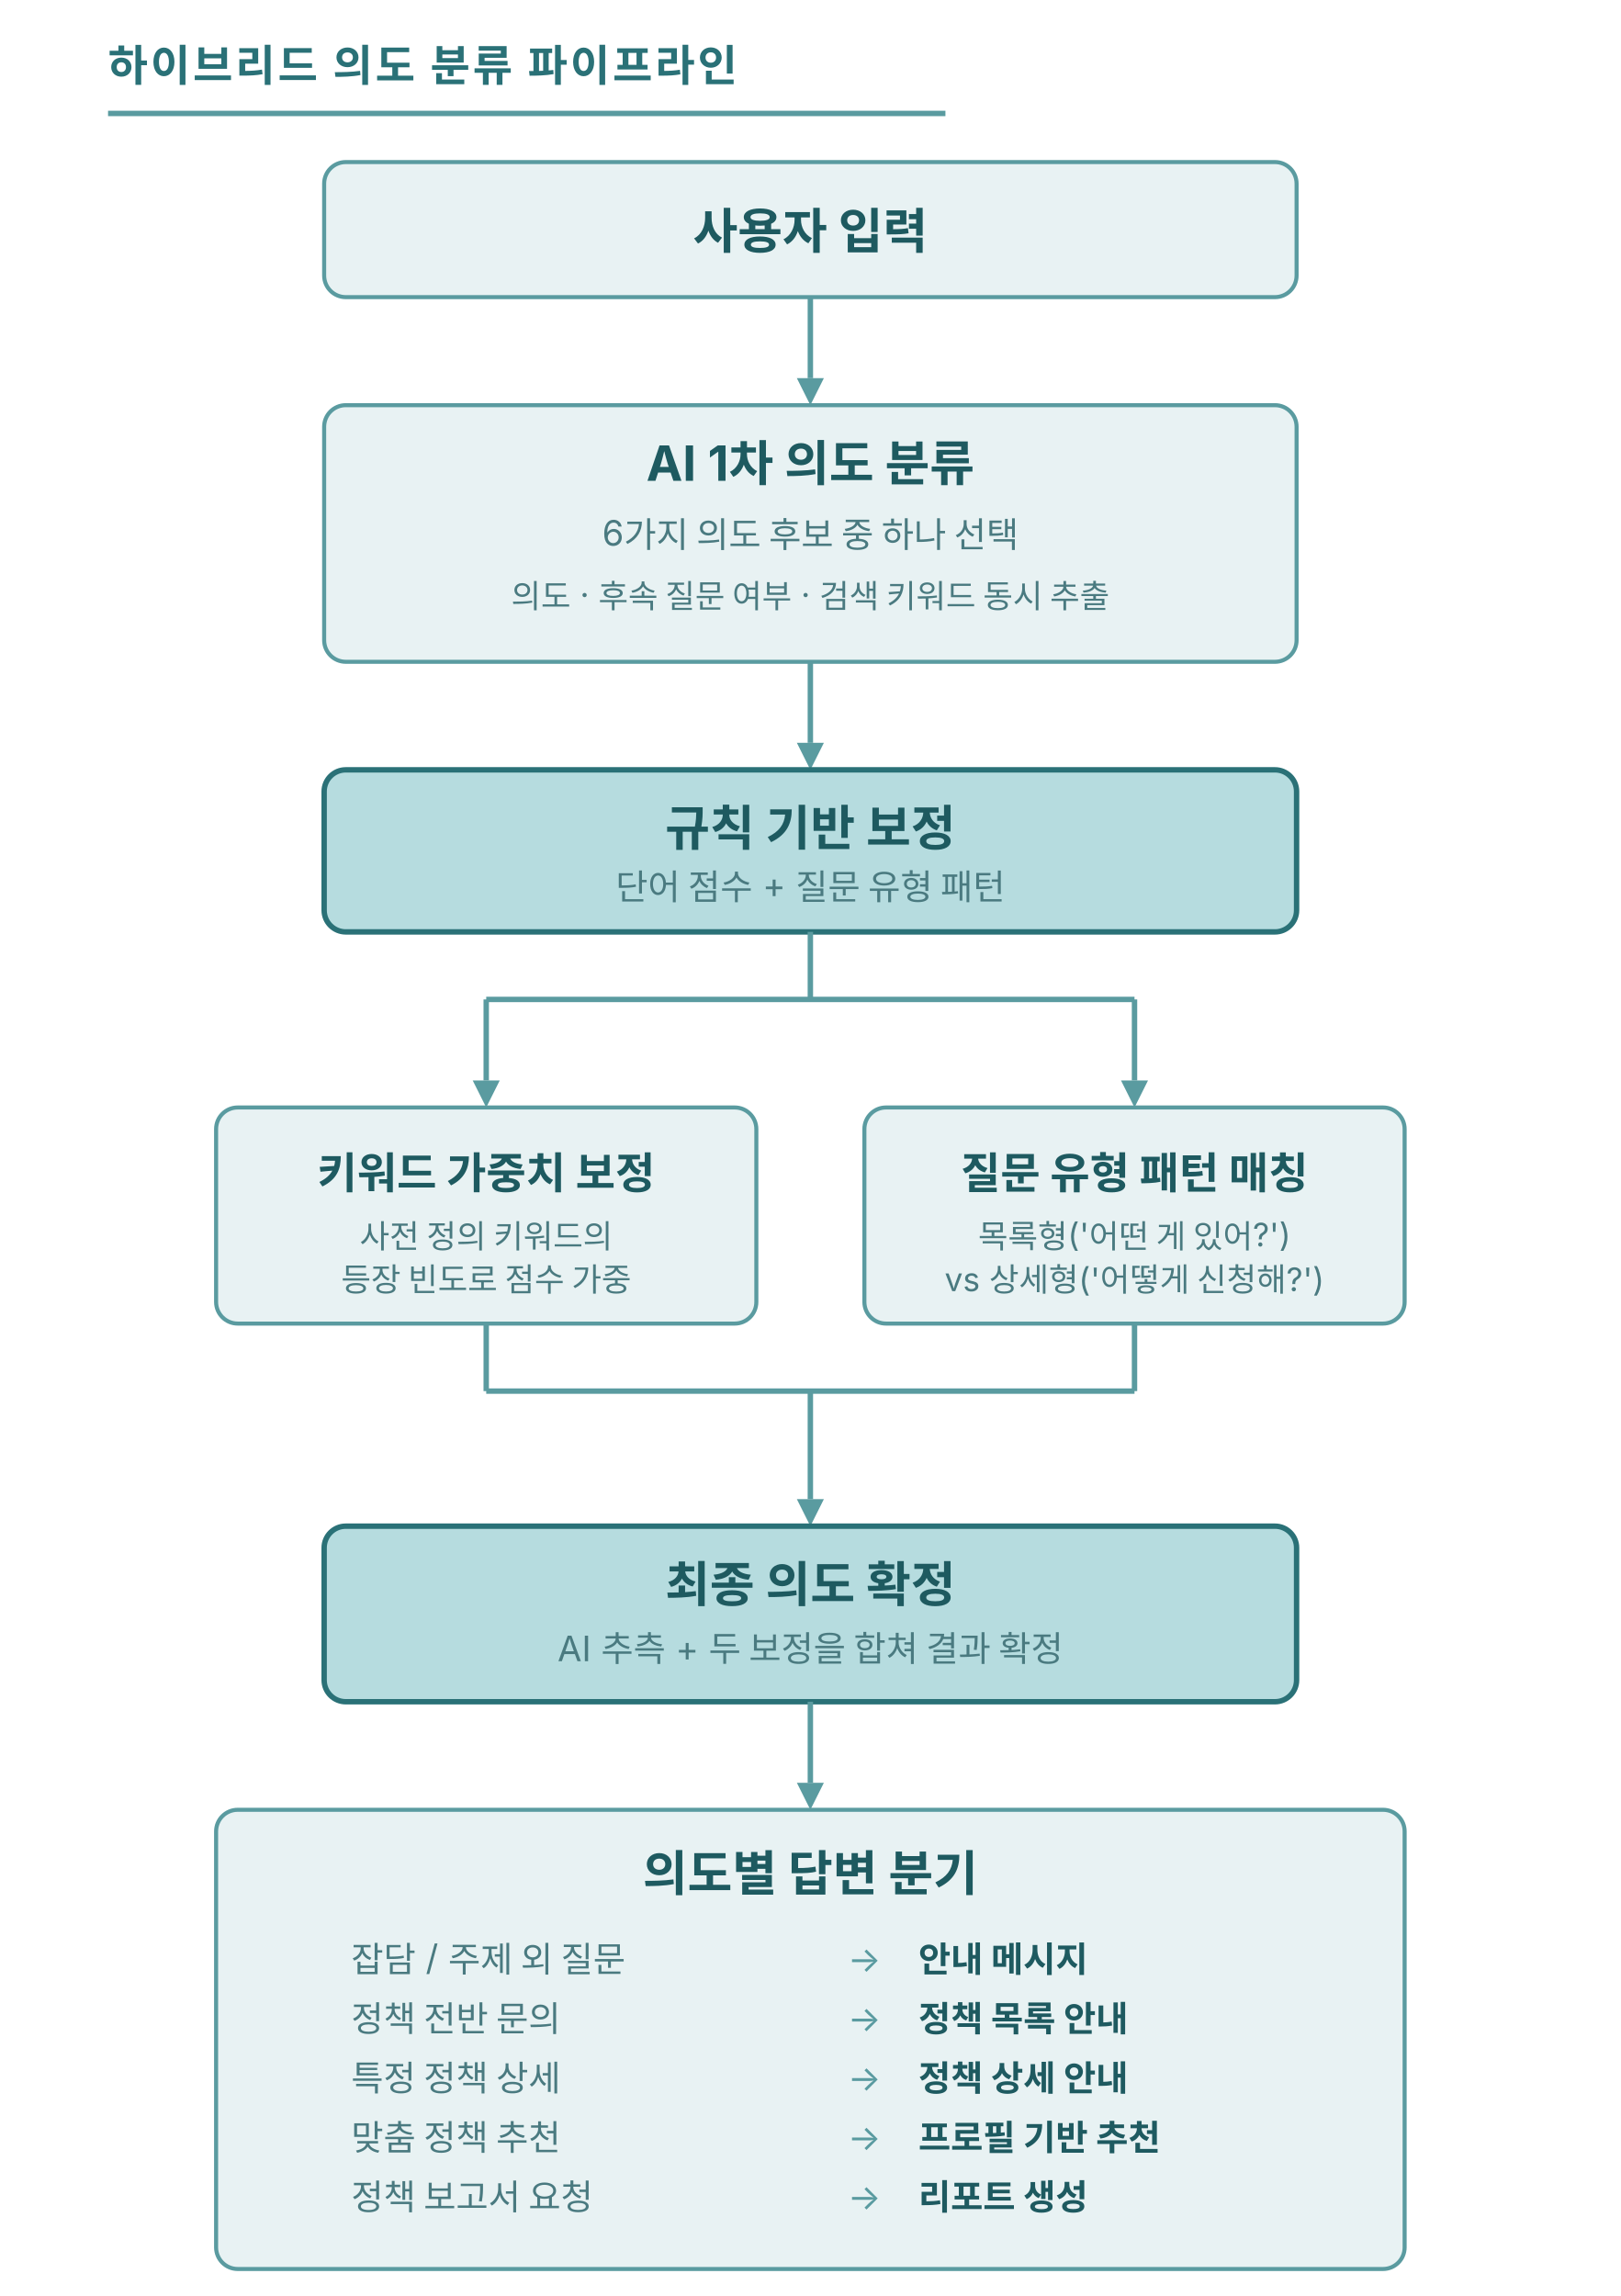
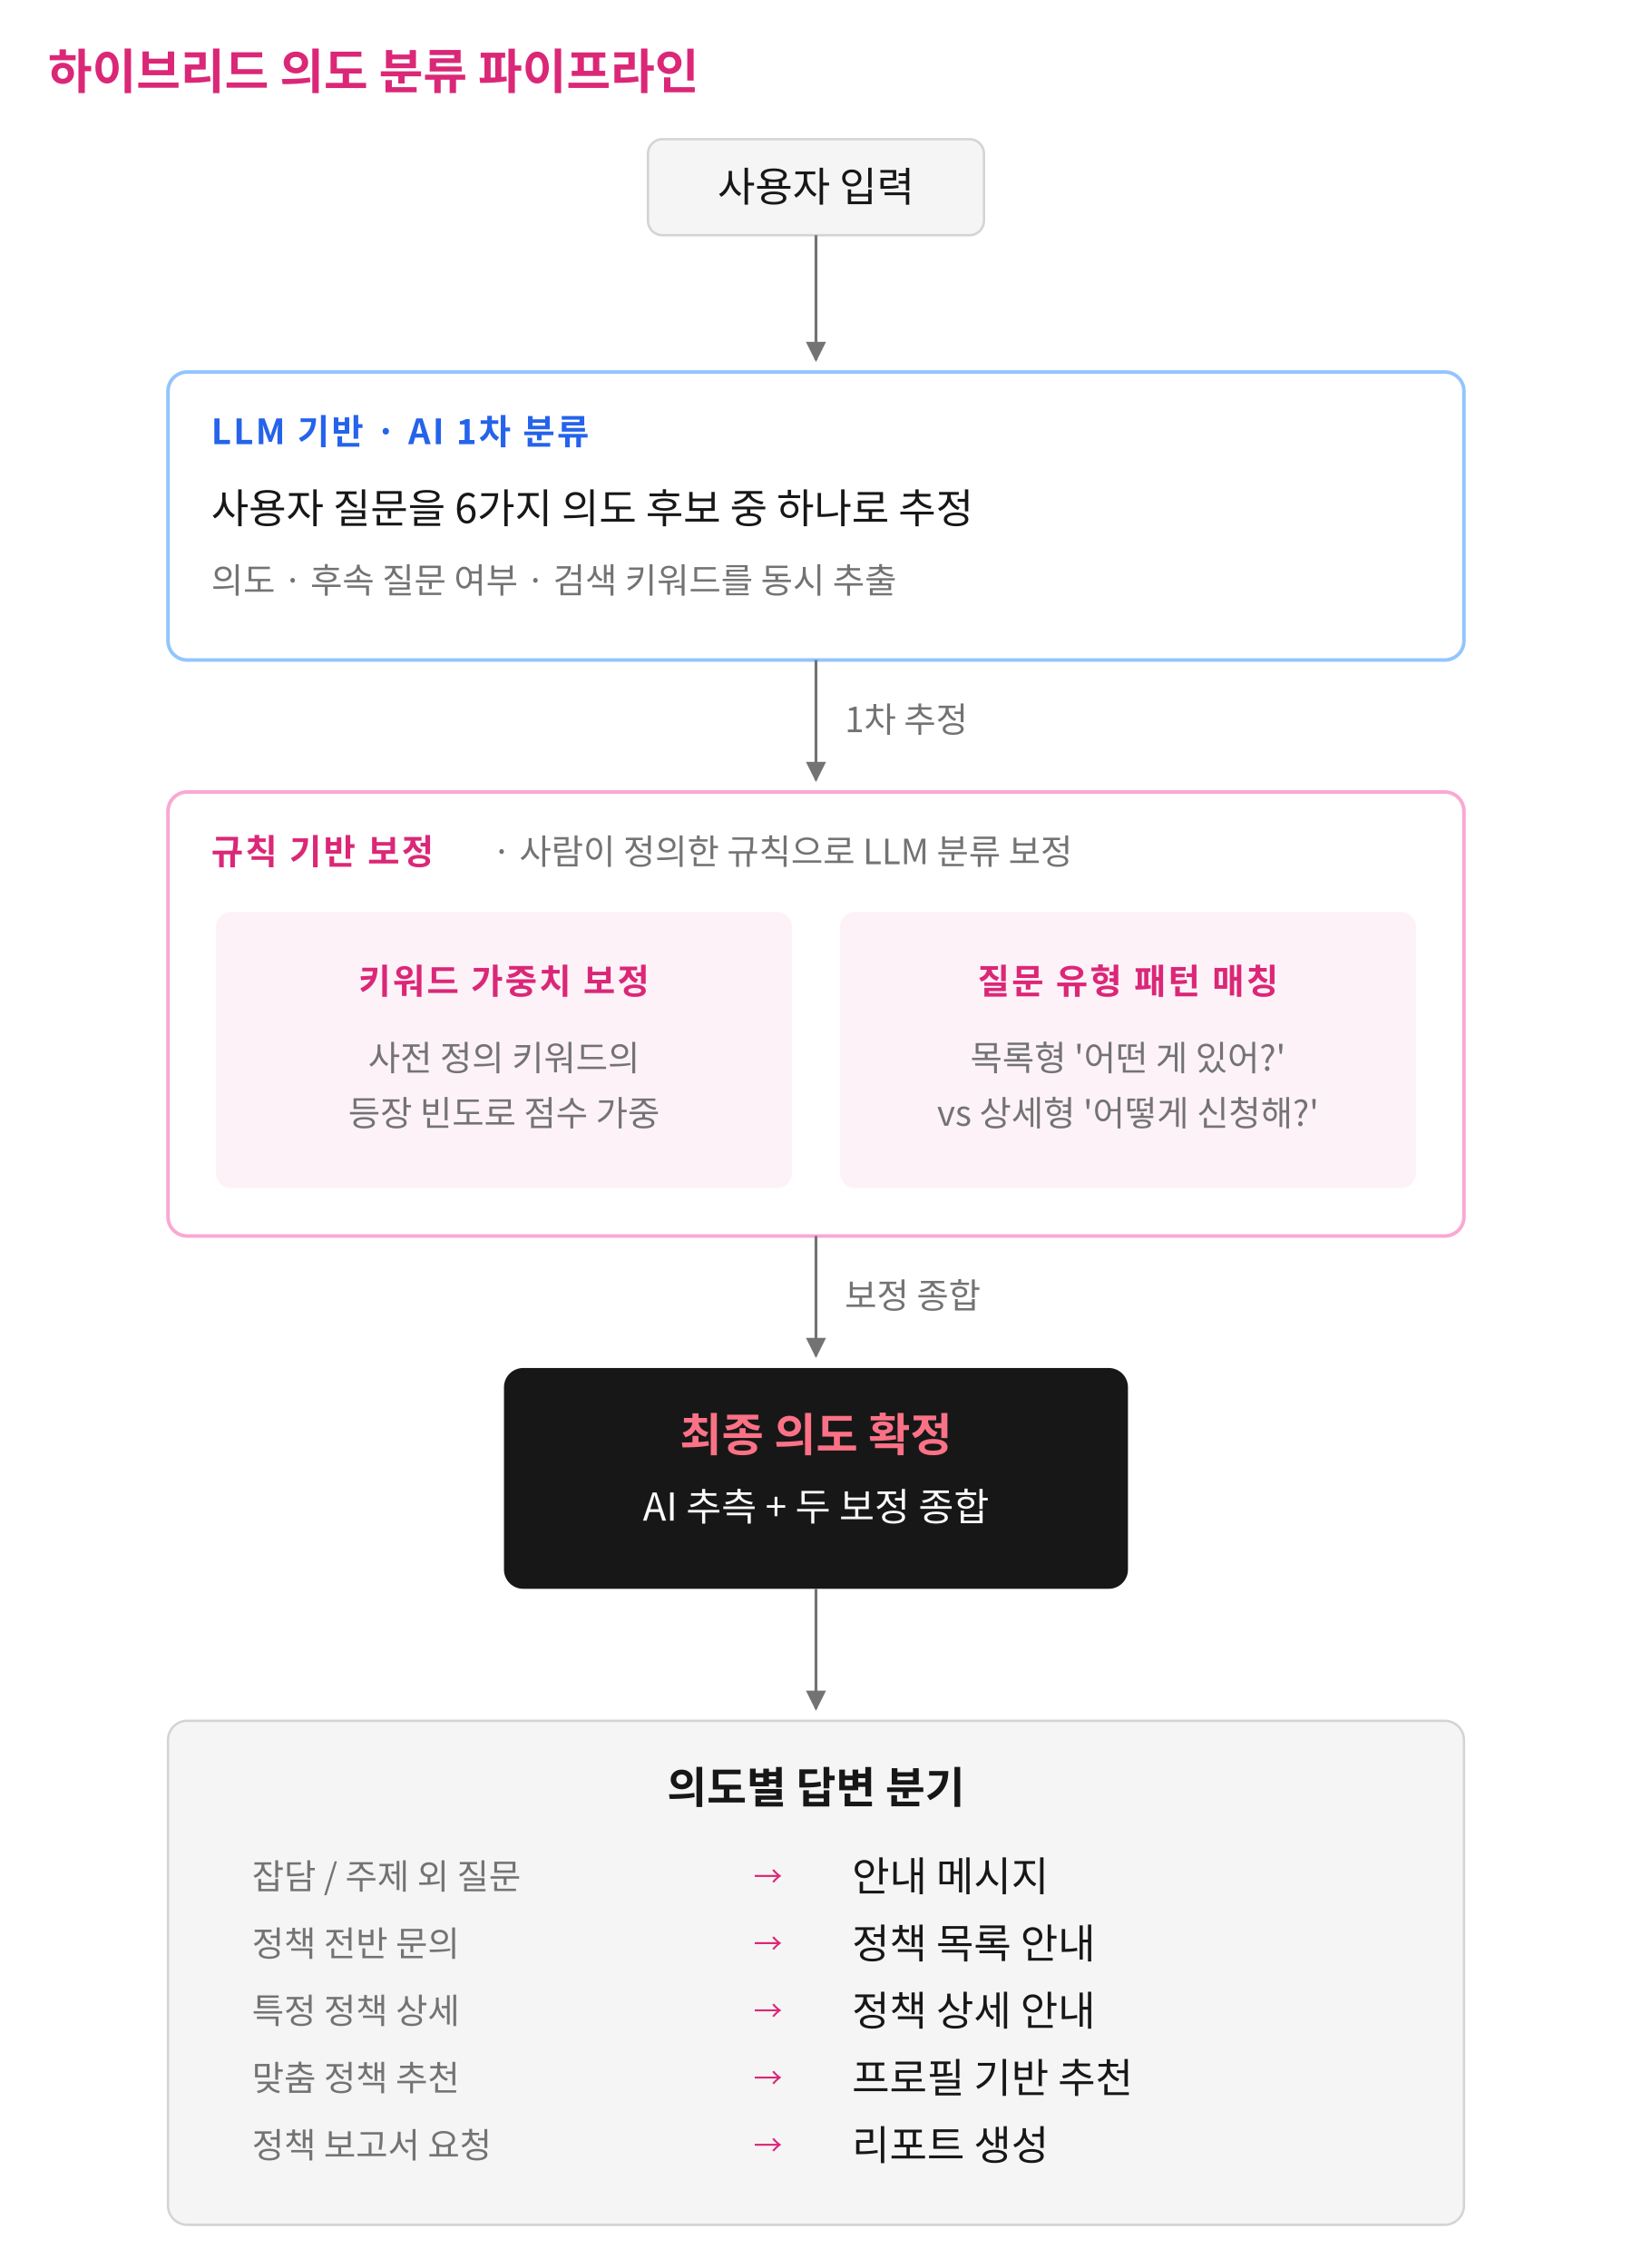
- <svg xmlns="http://www.w3.org/2000/svg" viewBox="0 0 600 850" font-family="Pretendard, system-ui, -apple-system, 'Segoe UI', 'Noto Sans KR', sans-serif">
+ <svg xmlns="http://www.w3.org/2000/svg" viewBox="0 0 680 945" font-family="ui-sans-serif, system-ui, -apple-system, 'Apple SD Gothic Neo', 'Malgun Gothic', 'Noto Sans CJK KR', sans-serif">
  <style>
-     .t-main { fill: #1E5A60; font-weight: 700; }
-     .t-sub { fill: #4A7A80; }
-     .t-accent { fill: #2A7177; font-weight: 700; letter-spacing: 1px; }
-     .line { stroke: #5A9BA0; stroke-width: 2; fill: none; }
-     .box { fill: #E8F2F3; stroke: #5A9BA0; stroke-width: 1.5; }
-     .box-strong { fill: #B6DCDF; stroke: #2A7177; stroke-width: 2; }
-     .arrow { fill: #5A9BA0; }
+     text { dominant-baseline: middle; }
+     .title { font-size: 20px; font-weight: 700; }
+     .heading { font-size: 18px; font-weight: 700; fill: #171717; }
+     .body { font-size: 17px; fill: #171717; }
+     .muted { font-size: 14.5px; fill: #737373; }
+     .label { font-size: 14.5px; font-weight: 700; letter-spacing: 0.06em; }
+     .pink-fg { fill: #db2777; }
+     .blue-fg { fill: #2563eb; }
+     .title-fg { fill: #db2777; }
+     .box { fill: #f5f5f5; stroke: #d4d4d4; stroke-width: 1; }
+     .stroke-pink { fill: none; stroke: #f9a8d4; stroke-width: 1.5; }
+     .stroke-blue { fill: none; stroke: #93c5fd; stroke-width: 1.5; }
+     .fill-pink { fill: #fdf2f8; stroke: none; }
+     .fill-blue { fill: #eff6ff; stroke: none; }
+     .vote-bg { fill: #171717; }
+     .vote-title { font-size: 19px; font-weight: 700; fill: #fb7185; }
+     .vote-text { font-size: 16px; fill: #fafafa; }
+     .line { fill: none; stroke: #737373; stroke-width: 1.2; }
+     .arrow-fill { fill: #737373; }
+ 
    @media (prefers-color-scheme: dark) {
-       .t-main { fill: #9DDDE2; }
-       .t-sub { fill: #6FB5BB; }
-       .t-accent { fill: #9DDDE2; }
-       .line { stroke: #6FB5BB; }
-       .box { fill: rgba(111, 181, 187, 0.12); stroke: #6FB5BB; }
-       .box-strong { fill: rgba(111, 181, 187, 0.28); stroke: #9DDDE2; }
-       .arrow { fill: #6FB5BB; }
+       .heading { fill: #fafafa; }
+       .body { fill: #fafafa; }
+       .muted { fill: #a3a3a3; }
+       .box { fill: #262626; stroke: #525252; }
+       .stroke-pink { stroke: #f472b6; }
+       .stroke-blue { stroke: #60a5fa; }
+       .fill-pink { fill: rgba(244,114,182,0.12); }
+       .fill-blue { fill: rgba(96,165,250,0.12); }
+       .vote-bg { fill: #fafafa; }
+       .vote-title { fill: #be185d; }
+       .vote-text { fill: #171717; }
+       .line { stroke: #a3a3a3; }
+       .arrow-fill { fill: #a3a3a3; }
+       .pink-fg { fill: #f472b6; }
+       .blue-fg { fill: #60a5fa; }
+       .title-fg { fill: #f472b6; }
    }
  </style>
-   <text x="40" y="30" font-size="16" class="t-accent">하이브리드 의도 분류 파이프라인</text>
-   <line x1="40" y1="42" x2="350" y2="42" class="line" />
-   <rect x="120" y="60" width="360" height="50" rx="8" class="box" />
-   <text x="300" y="92" text-anchor="middle" font-size="18" class="t-main">사용자 입력</text>
-   <line x1="300" y1="110" x2="300" y2="140" class="line" />
-   <polygon points="295,140 305,140 300,150" class="arrow" />
-   <rect x="120" y="150" width="360" height="95" rx="8" class="box" />
-   <text x="300" y="178" text-anchor="middle" font-size="18" class="t-main">AI 1차 의도 분류</text>
-   <text x="300" y="202" text-anchor="middle" font-size="13" class="t-sub">6가지 의도 후보 중 하나 선택</text>
-   <text x="300" y="225" text-anchor="middle" font-size="12" class="t-sub">의도 · 후속 질문 여부 · 검색 키워드 동시 추출</text>
-   <line x1="300" y1="245" x2="300" y2="275" class="line" />
-   <polygon points="295,275 305,275 300,285" class="arrow" />
-   <rect x="120" y="285" width="360" height="60" rx="8" class="box-strong" />
-   <text x="300" y="313" text-anchor="middle" font-size="18" class="t-main">규칙 기반 보정</text>
-   <text x="300" y="333" text-anchor="middle" font-size="13" class="t-sub">단어 점수 + 질문 유형 패턴</text>
-   <line x1="300" y1="345" x2="300" y2="370" class="line" />
-   <line x1="180" y1="370" x2="420" y2="370" class="line" />
-   <line x1="180" y1="370" x2="180" y2="400" class="line" />
-   <polygon points="175,400 185,400 180,410" class="arrow" />
-   <line x1="420" y1="370" x2="420" y2="400" class="line" />
-   <polygon points="415,400 425,400 420,410" class="arrow" />
-   <rect x="80" y="410" width="200" height="80" rx="8" class="box" />
-   <text x="180" y="440" text-anchor="middle" font-size="16" class="t-main">키워드 가중치 보정</text>
-   <text x="180" y="462" text-anchor="middle" font-size="12" class="t-sub">사전 정의 키워드의</text>
-   <text x="180" y="478" text-anchor="middle" font-size="12" class="t-sub">등장 빈도로 점수 가중</text>
-   <rect x="320" y="410" width="200" height="80" rx="8" class="box" />
-   <text x="420" y="440" text-anchor="middle" font-size="16" class="t-main">질문 유형 패턴 매칭</text>
-   <text x="420" y="462" text-anchor="middle" font-size="12" class="t-sub">목록형('어떤 게 있어?')</text>
-   <text x="420" y="478" text-anchor="middle" font-size="12" class="t-sub">vs 상세형('어떻게 신청해?')</text>
-   <line x1="180" y1="490" x2="180" y2="515" class="line" />
-   <line x1="420" y1="490" x2="420" y2="515" class="line" />
-   <line x1="180" y1="515" x2="420" y2="515" class="line" />
-   <line x1="300" y1="515" x2="300" y2="555" class="line" />
-   <polygon points="295,555 305,555 300,565" class="arrow" />
-   <rect x="120" y="565" width="360" height="65" rx="8" class="box-strong" />
-   <text x="300" y="593" text-anchor="middle" font-size="18" class="t-main">최종 의도 확정</text>
-   <text x="300" y="615" text-anchor="middle" font-size="13" class="t-sub">AI 추측 + 두 보정을 합쳐 결과 확정</text>
-   <line x1="300" y1="630" x2="300" y2="660" class="line" />
-   <polygon points="295,660 305,660 300,670" class="arrow" />
-   <rect x="80" y="670" width="440" height="170" rx="8" class="box" />
-   <text x="300" y="700" text-anchor="middle" font-size="18" class="t-main">의도별 답변 분기</text>
-   <g font-size="13">
-     <text x="130" y="730" class="t-sub">잡담 / 주제 외 질문</text>
-     <text x="320" y="730" text-anchor="middle" class="arrow">→</text>
-     <text x="340" y="730" class="t-main">안내 메시지</text>
-     <text x="130" y="752" class="t-sub">정책 전반 문의</text>
-     <text x="320" y="752" text-anchor="middle" class="arrow">→</text>
-     <text x="340" y="752" class="t-main">정책 목록 안내</text>
-     <text x="130" y="774" class="t-sub">특정 정책 상세</text>
-     <text x="320" y="774" text-anchor="middle" class="arrow">→</text>
-     <text x="340" y="774" class="t-main">정책 상세 안내</text>
-     <text x="130" y="796" class="t-sub">맞춤 정책 추천</text>
-     <text x="320" y="796" text-anchor="middle" class="arrow">→</text>
-     <text x="340" y="796" class="t-main">프로필 기반 추천</text>
-     <text x="130" y="818" class="t-sub">정책 보고서 요청</text>
-     <text x="320" y="818" text-anchor="middle" class="arrow">→</text>
-     <text x="340" y="818" class="t-main">리포트 생성</text>
+   <defs>
+     <marker id="arrowhead" viewBox="0 0 10 10" refX="9" refY="5" markerWidth="7" markerHeight="7" orient="auto-start-reverse">
+       <path d="M 0 0 L 10 5 L 0 10 z" class="arrow-fill" />
+     </marker>
+   </defs>
+   <text x="20" y="30" class="title title-fg">하이브리드 의도 분류 파이프라인</text>
+   <rect x="270" y="58" width="140" height="40" rx="6" class="box" />
+   <text x="340" y="78" text-anchor="middle" class="body">사용자 입력</text>
+   <line x1="340" y1="98" x2="340" y2="150" class="line" marker-end="url(#arrowhead)" />
+   <rect x="70" y="155" width="540" height="120" rx="8" class="stroke-blue" />
+   <text x="88" y="180" class="label blue-fg">LLM 기반 · AI 1차 분류</text>
+   <text x="88" y="212" class="body">사용자 질문을 6가지 의도 후보 중 하나로 추정</text>
+   <text x="88" y="242" class="muted">의도 · 후속 질문 여부 · 검색 키워드를 동시 추출</text>
+   <line x1="340" y1="275" x2="340" y2="325" class="line" marker-end="url(#arrowhead)" />
+   <text x="352" y="300" class="muted">1차 추정</text>
+   <rect x="70" y="330" width="540" height="185" rx="8" class="stroke-pink" />
+   <text x="88" y="355" class="label pink-fg">규칙 기반 보정</text>
+   <text x="205" y="355" class="muted">· 사람이 정의한 규칙으로 LLM 분류 보정</text>
+   <rect x="90" y="380" width="240" height="115" rx="6" class="fill-pink" />
+   <text x="210" y="409" text-anchor="middle" class="label pink-fg">키워드 가중치 보정</text>
+   <text x="210" y="441" text-anchor="middle" class="muted">사전 정의 키워드의</text>
+   <text x="210" y="464" text-anchor="middle" class="muted">등장 빈도로 점수 가중</text>
+   <rect x="350" y="380" width="240" height="115" rx="6" class="fill-pink" />
+   <text x="470" y="409" text-anchor="middle" class="label pink-fg">질문 유형 패턴 매칭</text>
+   <text x="470" y="441" text-anchor="middle" class="muted">목록형 '어떤 게 있어?'</text>
+   <text x="470" y="464" text-anchor="middle" class="muted">vs 상세형 '어떻게 신청해?'</text>
+   <line x1="340" y1="515" x2="340" y2="565" class="line" marker-end="url(#arrowhead)" />
+   <text x="352" y="540" class="muted">보정 종합</text>
+   <rect x="210" y="570" width="260" height="92" rx="8" class="vote-bg" />
+   <text x="340" y="598" text-anchor="middle" class="vote-title">최종 의도 확정</text>
+   <text x="340" y="628" text-anchor="middle" class="vote-text">AI 추측 + 두 보정 종합</text>
+   <line x1="340" y1="662" x2="340" y2="712" class="line" marker-end="url(#arrowhead)" />
+   <rect x="70" y="717" width="540" height="210" rx="8" class="box" />
+   <text x="340" y="745" text-anchor="middle" class="heading">의도별 답변 분기</text>
+   <g>
+     <text x="105" y="782" class="muted">잡담 / 주제 외 질문</text>
+     <text x="320" y="782" text-anchor="middle" class="pink-fg">→</text>
+     <text x="355" y="782" class="body">안내 메시지</text>
+     <text x="105" y="810" class="muted">정책 전반 문의</text>
+     <text x="320" y="810" text-anchor="middle" class="pink-fg">→</text>
+     <text x="355" y="810" class="body">정책 목록 안내</text>
+     <text x="105" y="838" class="muted">특정 정책 상세</text>
+     <text x="320" y="838" text-anchor="middle" class="pink-fg">→</text>
+     <text x="355" y="838" class="body">정책 상세 안내</text>
+     <text x="105" y="866" class="muted">맞춤 정책 추천</text>
+     <text x="320" y="866" text-anchor="middle" class="pink-fg">→</text>
+     <text x="355" y="866" class="body">프로필 기반 추천</text>
+     <text x="105" y="894" class="muted">정책 보고서 요청</text>
+     <text x="320" y="894" text-anchor="middle" class="pink-fg">→</text>
+     <text x="355" y="894" class="body">리포트 생성</text>
  </g>
</svg>
